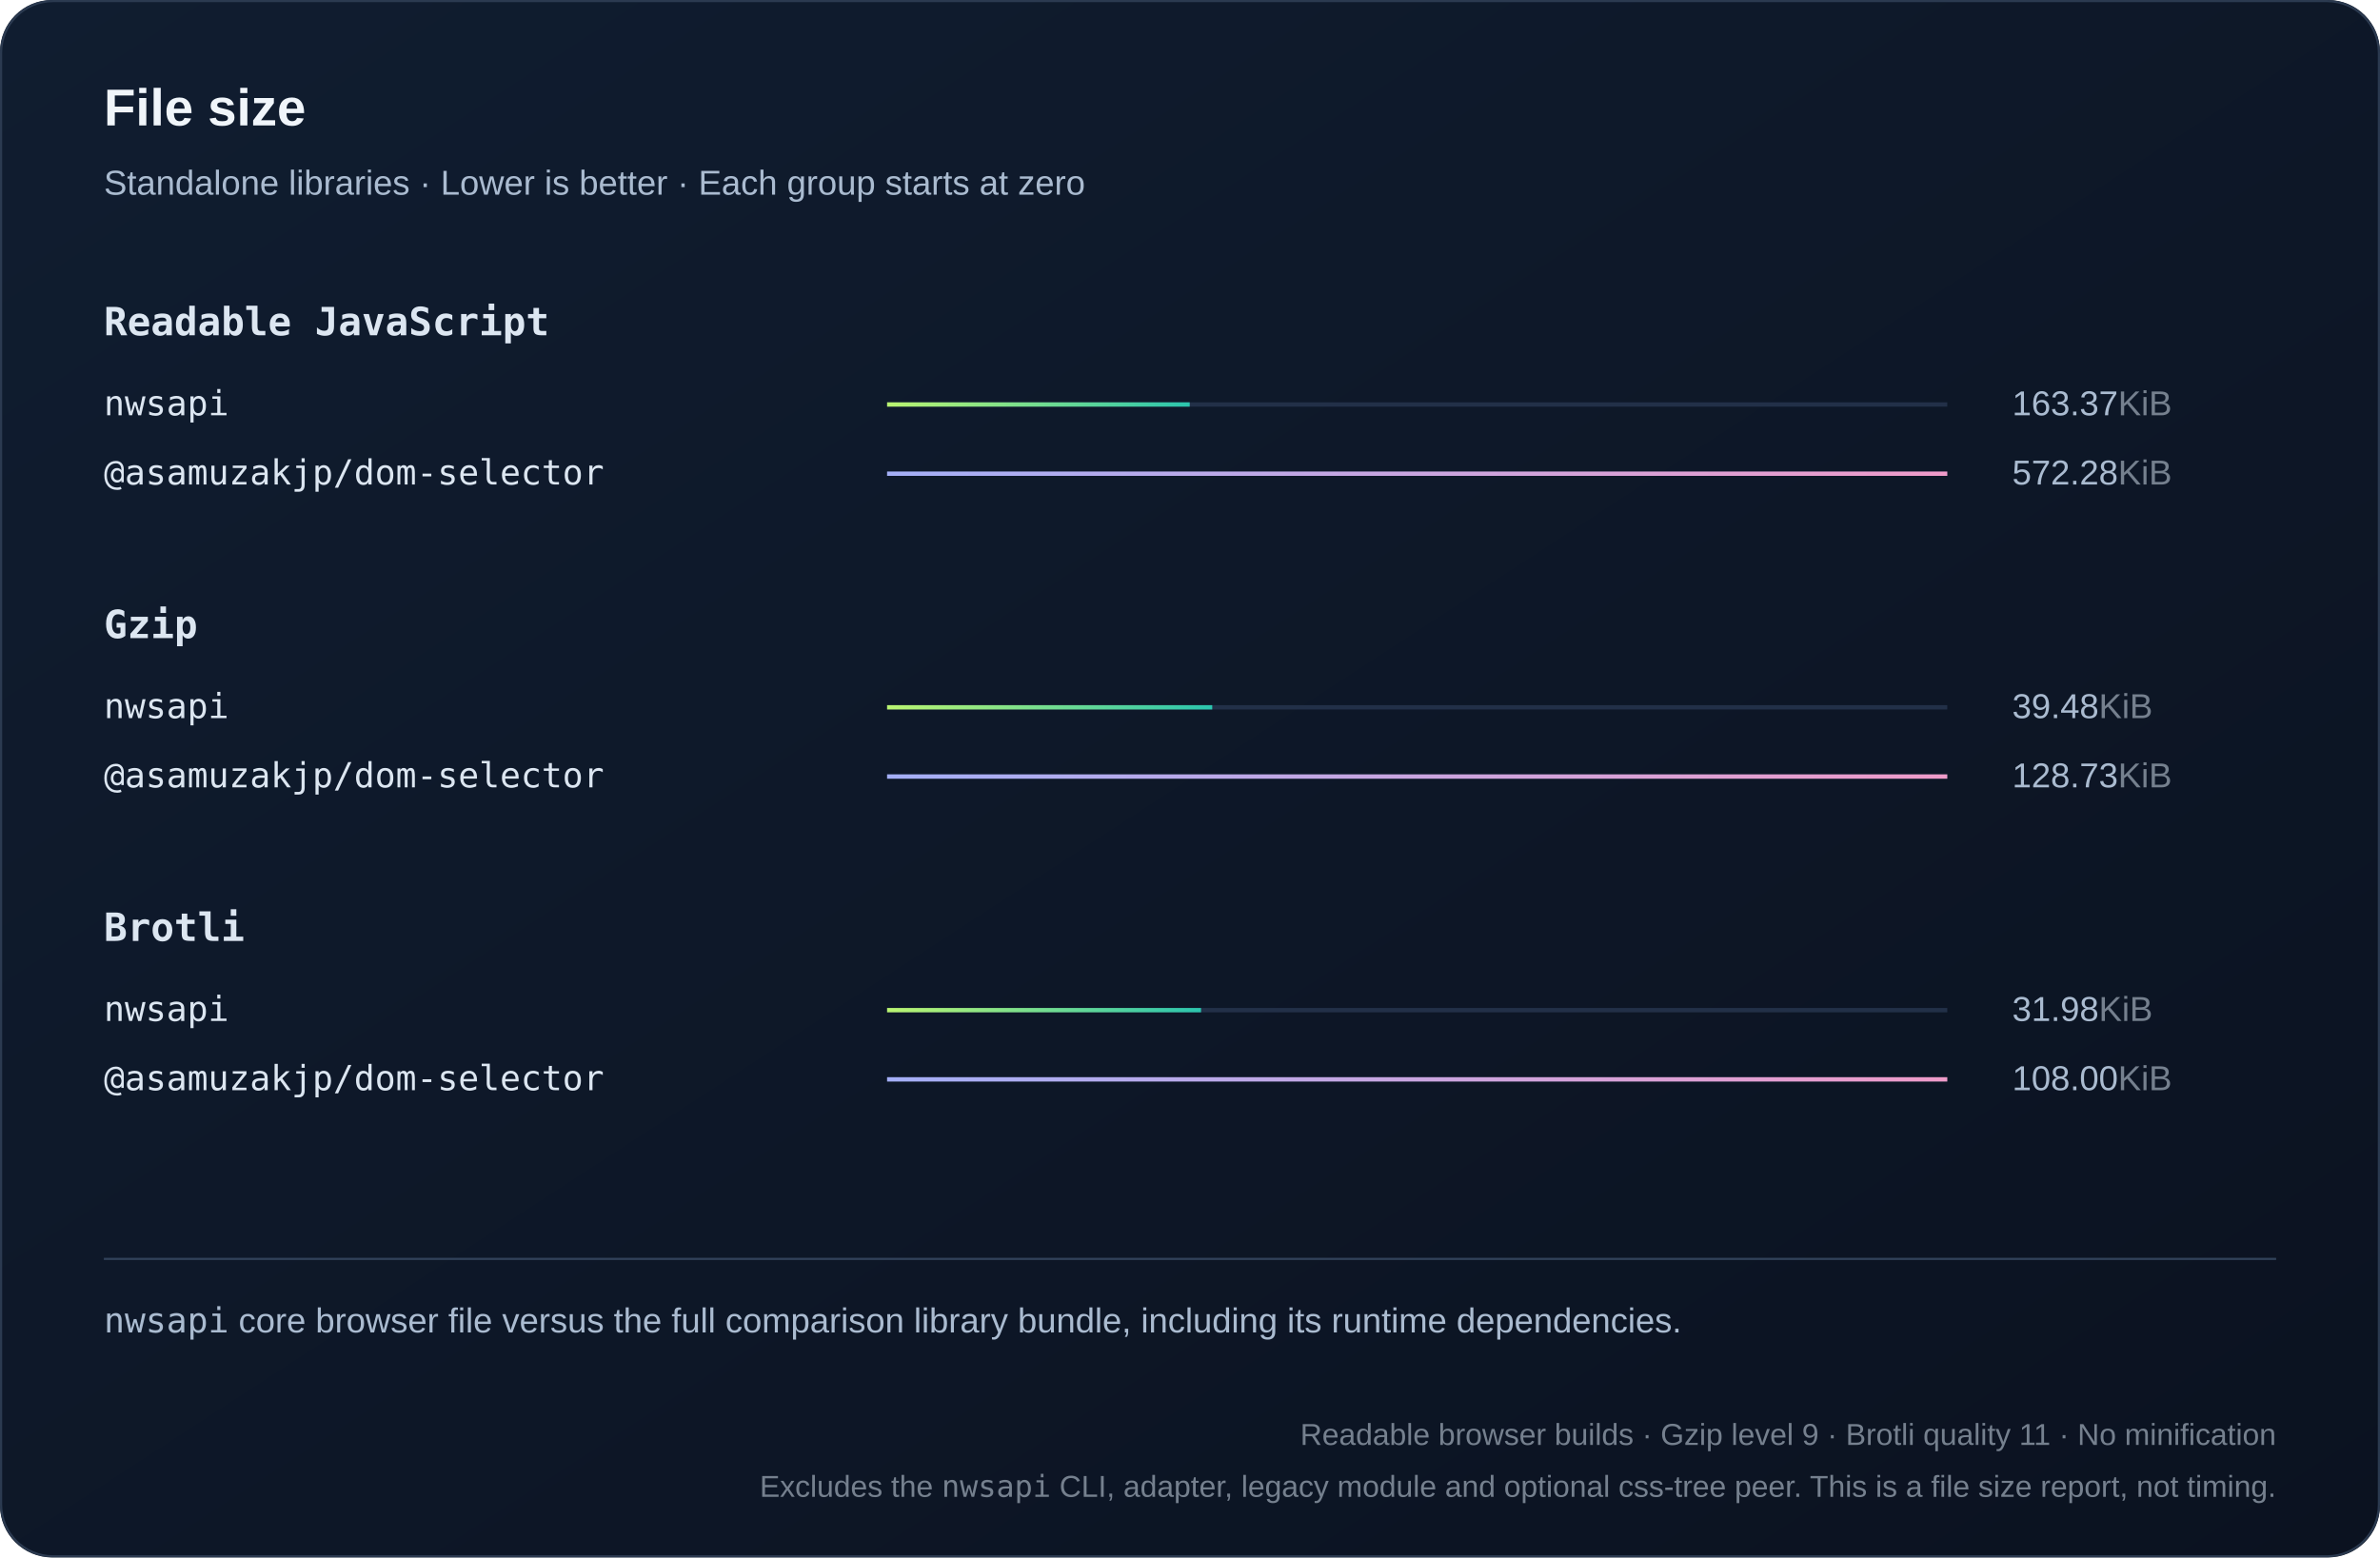
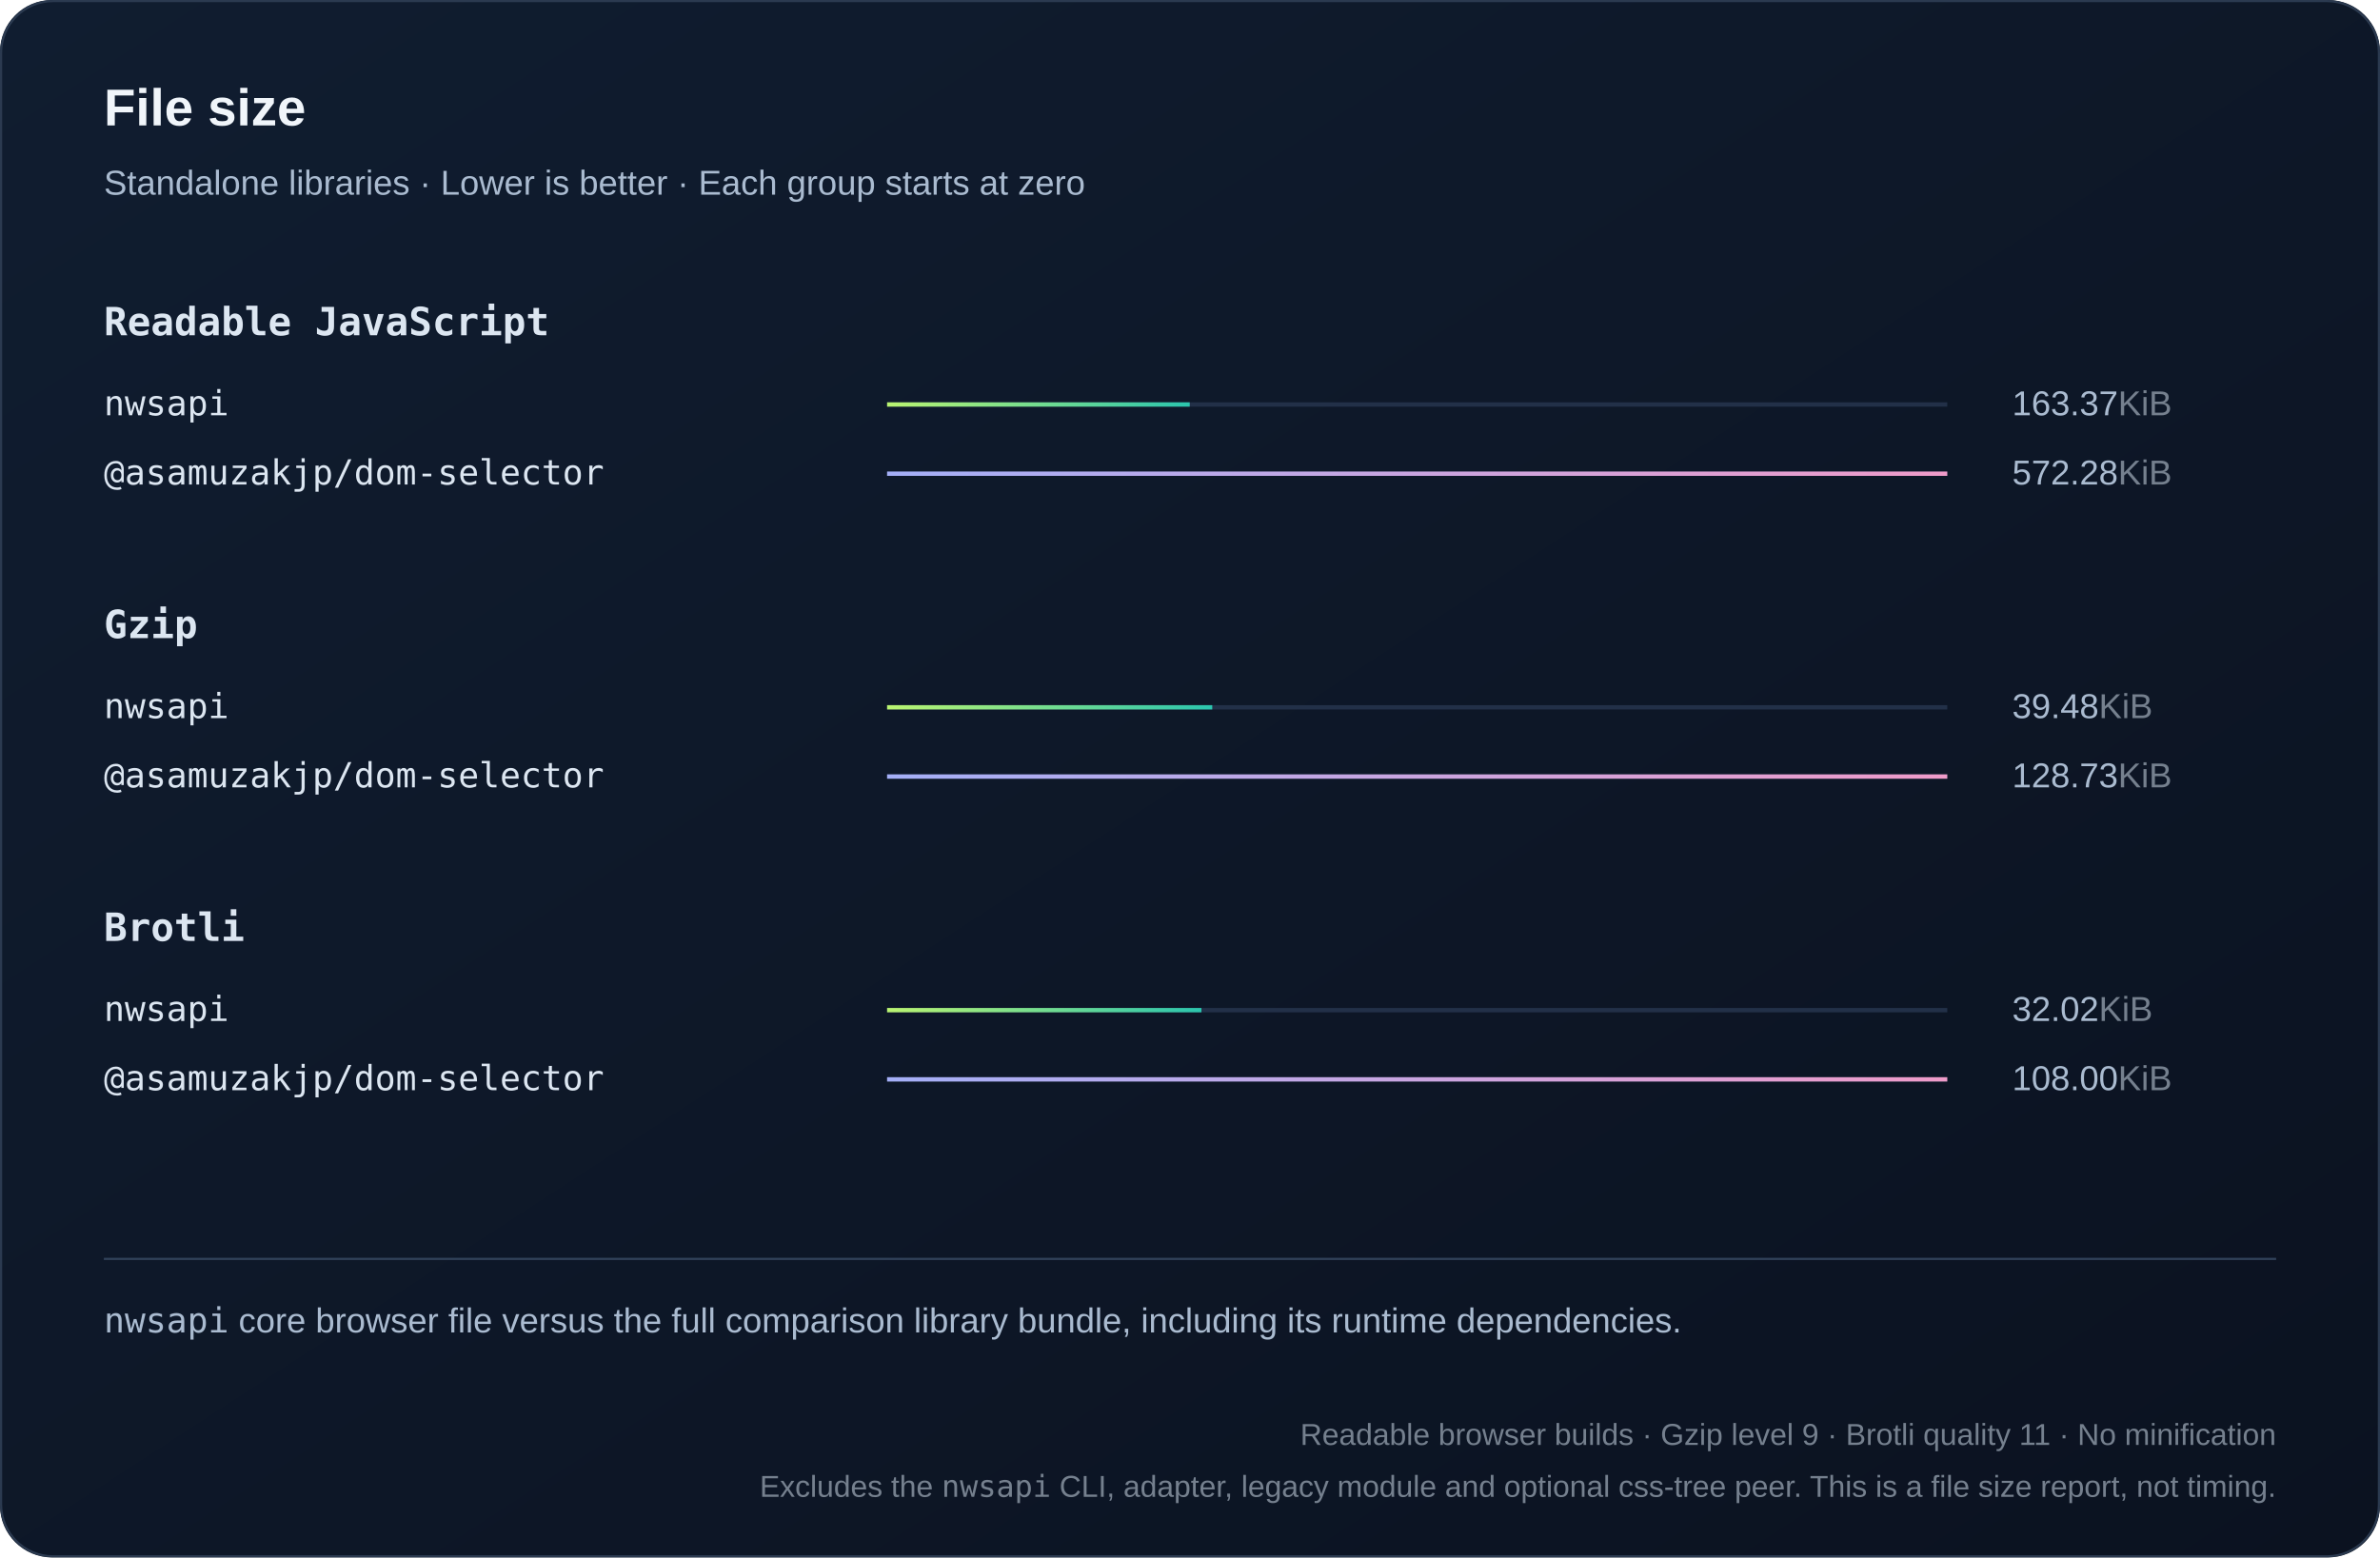
<svg xmlns="http://www.w3.org/2000/svg" width="1100" height="720" viewBox="0 0 1100 720" role="img">
  <defs>
    <linearGradient id="bg" x2="1" y2="1">
      <stop stop-color="#101d30" />
      <stop offset="1" stop-color="#0b1220" />
    </linearGradient>
    <linearGradient id="series0">
      <stop stop-color="#baf471" />
      <stop offset="1" stop-color="#2bc5ae" />
    </linearGradient>
    <linearGradient id="series1">
      <stop stop-color="#a4aff7" />
      <stop offset="1" stop-color="#ef9bc9" />
    </linearGradient>
    <linearGradient id="series2">
      <stop stop-color="#80d7ff" />
      <stop offset="1" stop-color="#739be8" />
    </linearGradient>
  </defs>
  <style>text{font-family:Arial,Helvetica,sans-serif;fill:#f0f5fa}
.muted{fill:#aabbd0;font:16px Arial,Helvetica,sans-serif}
.code{font:18px Consolas,Menlo,monospace;fill:#dce6f1}
.note .code{font:16px Consolas,Menlo,monospace}
.metadata,.metadata .code{fill:#75808e;font-size:14px}
.chart-title{font-size:24px;font-weight:700}
.unit{fill:#75808e}
.package{font-family:Consolas,Menlo,monospace}
.comparison{font-size:14px;font-variant-numeric:tabular-nums}
.tick{fill:#aabbd0;font-size:12px}
.time{fill:#aabbd0;font-size:13px;font-variant-numeric:tabular-nums}
.engine{font-size:16px}</style>
  <rect width="1100" height="720" rx="24" fill="url(#bg)" />
  <rect x=".5" y=".5" width="1099" height="719" rx="24" fill="none" stroke="#2b3a50" />
  <text x="48" y="58" class="chart-title">File size</text>
  <text x="48" y="90" class="muted">Standalone libraries · Lower is better · Each group starts at zero</text>
  <text x="48" y="155" class="code" style="font-weight:600">Readable JavaScript</text>
  <g>
    <text x="48" y="192" class="code engine">nwsapi</text>
    <path d="M410 187h490" stroke="#223048" stroke-width="2" />
-     <rect x="410" y="186" width="139.878" height="2" fill="url(#series0)" />
+     <rect x="410" y="186" width="139.883" height="2" fill="url(#series0)" />
    <text x="930" y="192" class="muted">163.37<tspan class="unit">KiB</tspan>
    </text>
  </g>
  <g>
    <text x="48" y="224" class="code engine">@asamuzakjp/dom-selector</text>
    <path d="M410 219h490" stroke="#223048" stroke-width="2" />
    <rect x="410" y="218" width="490" height="2" fill="url(#series1)" />
    <text x="930" y="224" class="muted">572.28<tspan class="unit">KiB</tspan>
    </text>
  </g>
  <text x="48" y="295" class="code" style="font-weight:600">Gzip</text>
  <g>
    <text x="48" y="332" class="code engine">nwsapi</text>
    <path d="M410 327h490" stroke="#223048" stroke-width="2" />
-     <rect x="410" y="326" width="150.281" height="2" fill="url(#series0)" />
+     <rect x="410" y="326" width="150.288" height="2" fill="url(#series0)" />
    <text x="930" y="332" class="muted">39.48<tspan class="unit">KiB</tspan>
    </text>
  </g>
  <g>
    <text x="48" y="364" class="code engine">@asamuzakjp/dom-selector</text>
    <path d="M410 359h490" stroke="#223048" stroke-width="2" />
    <rect x="410" y="358" width="490" height="2" fill="url(#series1)" />
    <text x="930" y="364" class="muted">128.73<tspan class="unit">KiB</tspan>
    </text>
  </g>
  <text x="48" y="435" class="code" style="font-weight:600">Brotli</text>
  <g>
    <text x="48" y="472" class="code engine">nwsapi</text>
    <path d="M410 467h490" stroke="#223048" stroke-width="2" />
-     <rect x="410" y="466" width="145.104" height="2" fill="url(#series0)" />
-     <text x="930" y="472" class="muted">31.98<tspan class="unit">KiB</tspan>
+     <rect x="410" y="466" width="145.29" height="2" fill="url(#series0)" />
+     <text x="930" y="472" class="muted">32.02<tspan class="unit">KiB</tspan>
    </text>
  </g>
  <g>
    <text x="48" y="504" class="code engine">@asamuzakjp/dom-selector</text>
    <path d="M410 499h490" stroke="#223048" stroke-width="2" />
    <rect x="410" y="498" width="490" height="2" fill="url(#series1)" />
    <text x="930" y="504" class="muted">108.00<tspan class="unit">KiB</tspan>
    </text>
  </g>
  <path d="M48 582h1004" stroke="#304159" />
  <text x="48" y="616" class="muted note">
    <tspan class="package">nwsapi</tspan> core browser file versus the full comparison library bundle, including its runtime dependencies.</text>
  <text x="1052" y="668" text-anchor="end" class="muted note metadata">Readable browser builds · Gzip level 9 · Brotli quality 11 · No minification</text>
  <text x="1052" y="692" text-anchor="end" class="muted note metadata">Excludes the <tspan class="package">nwsapi</tspan> CLI, adapter, legacy module and optional css-tree peer. This is a file size report, not timing.</text>
</svg>
